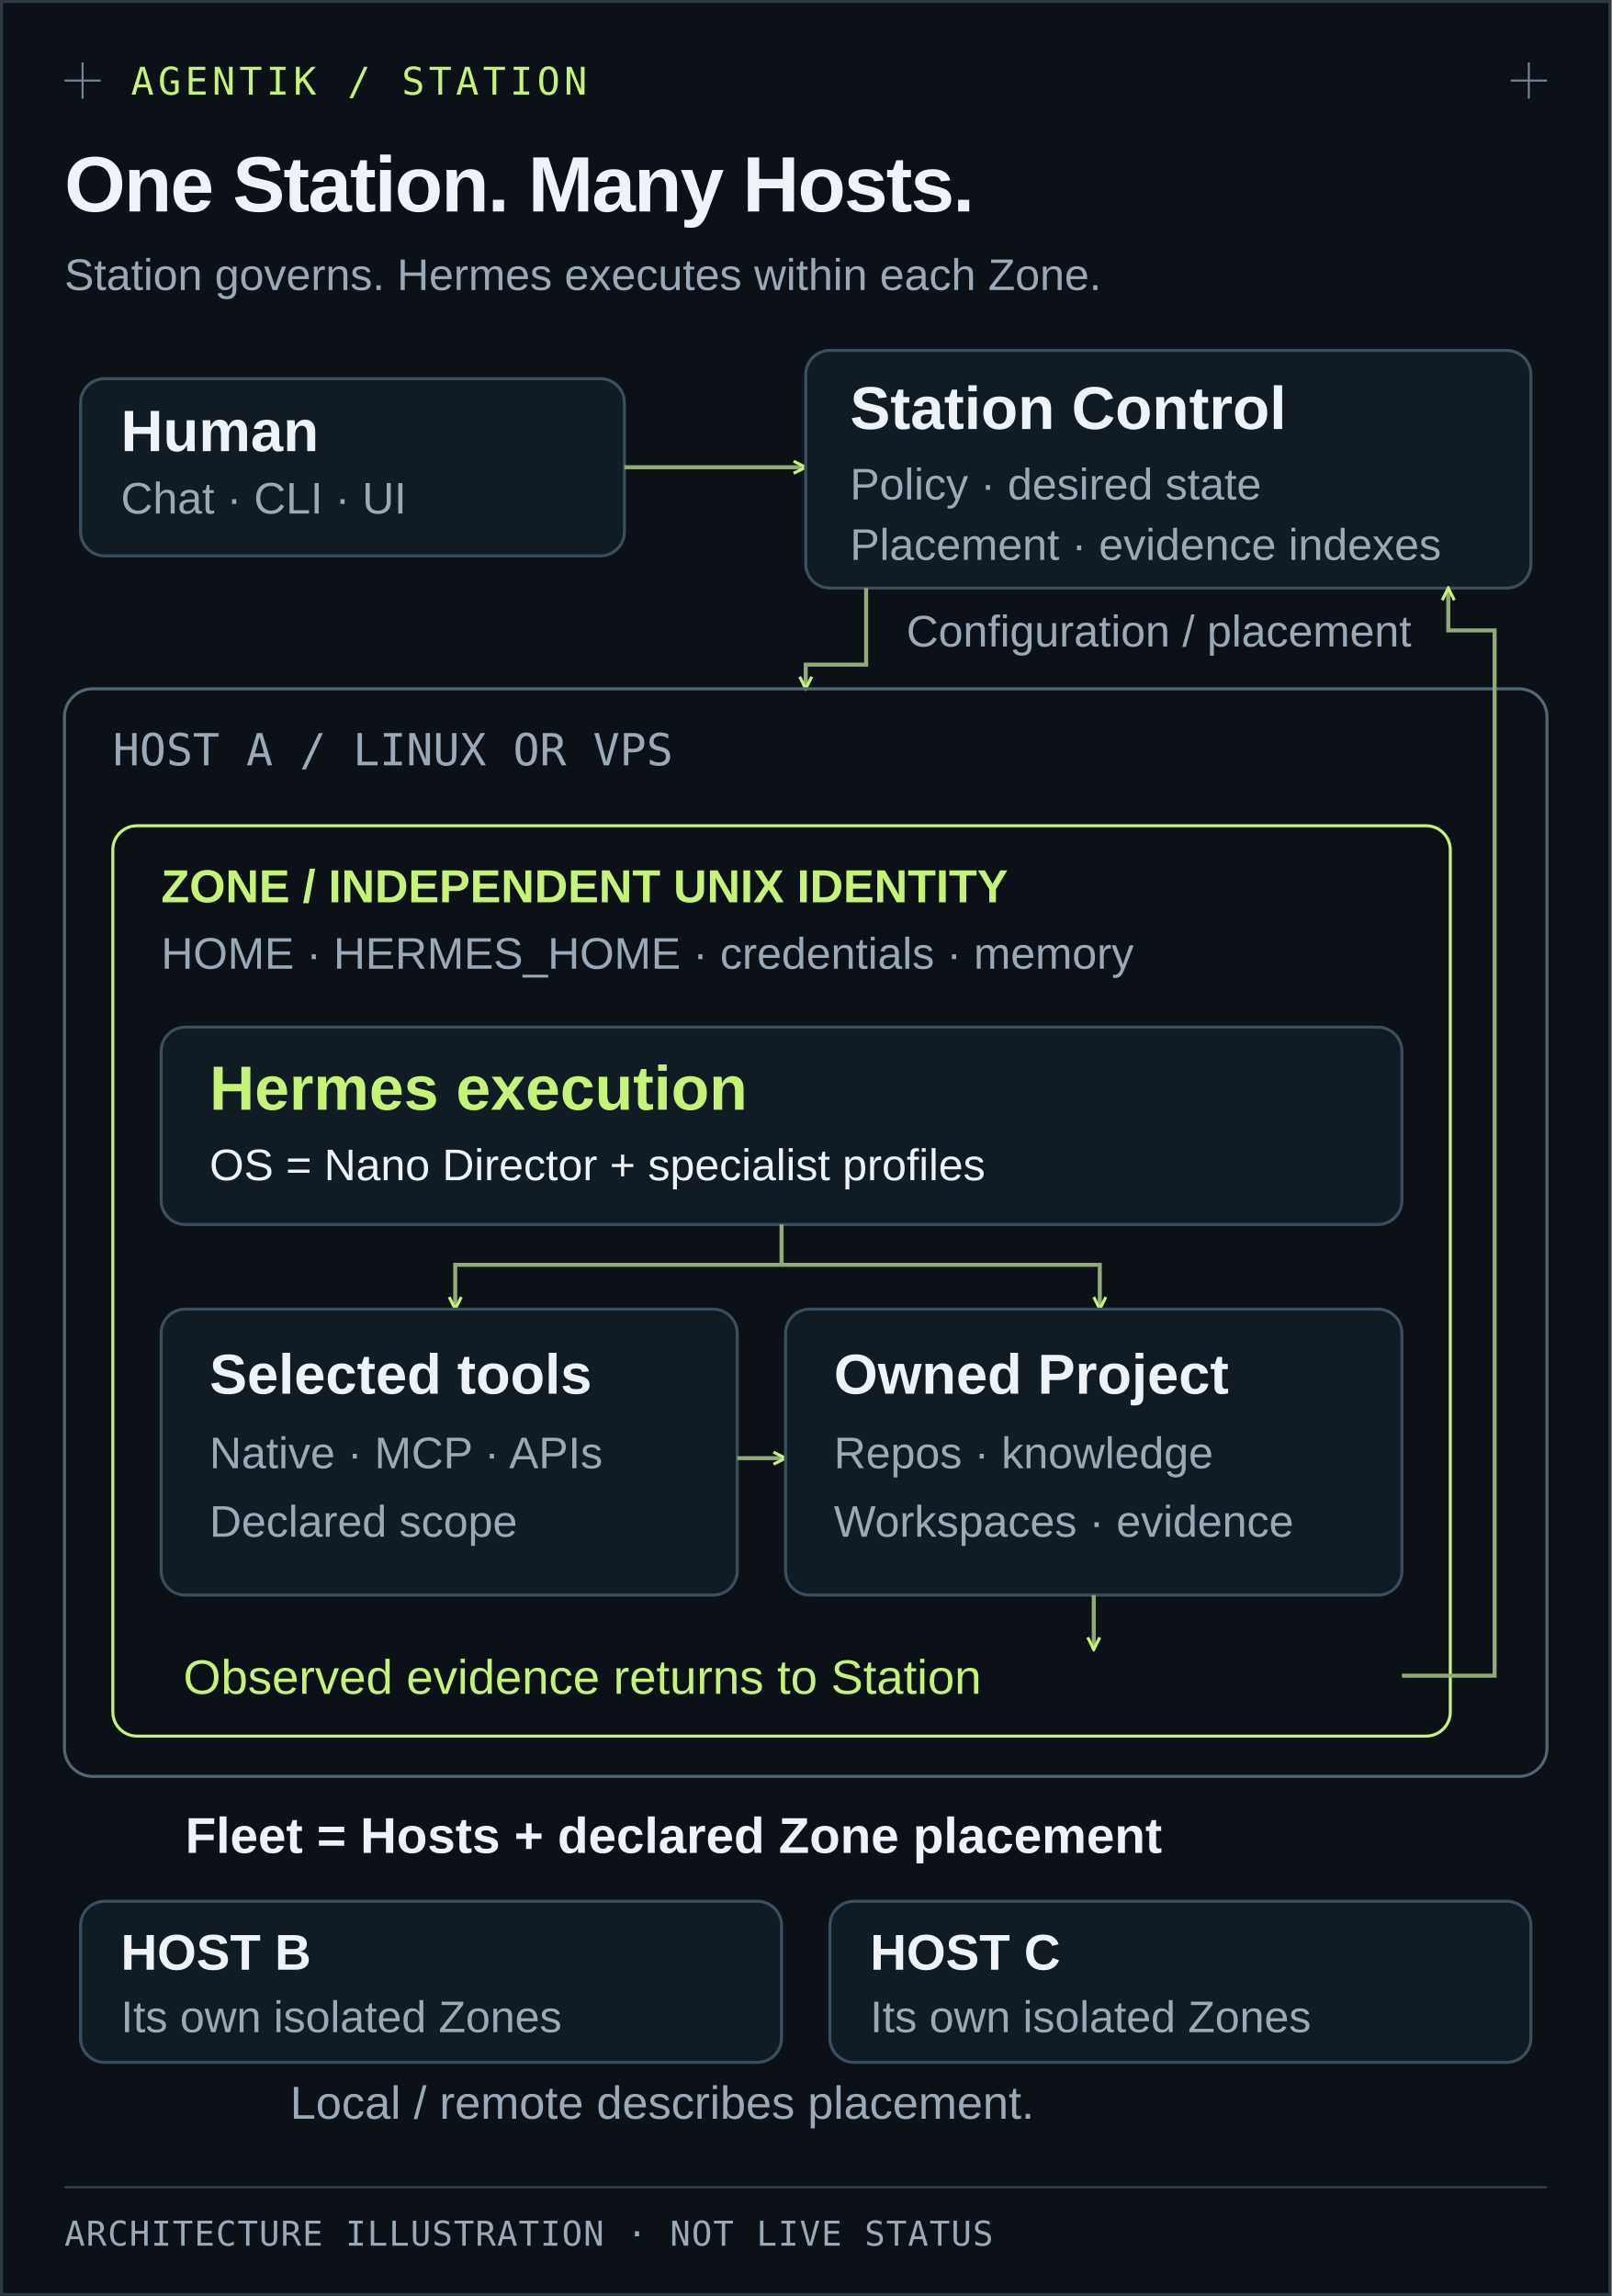
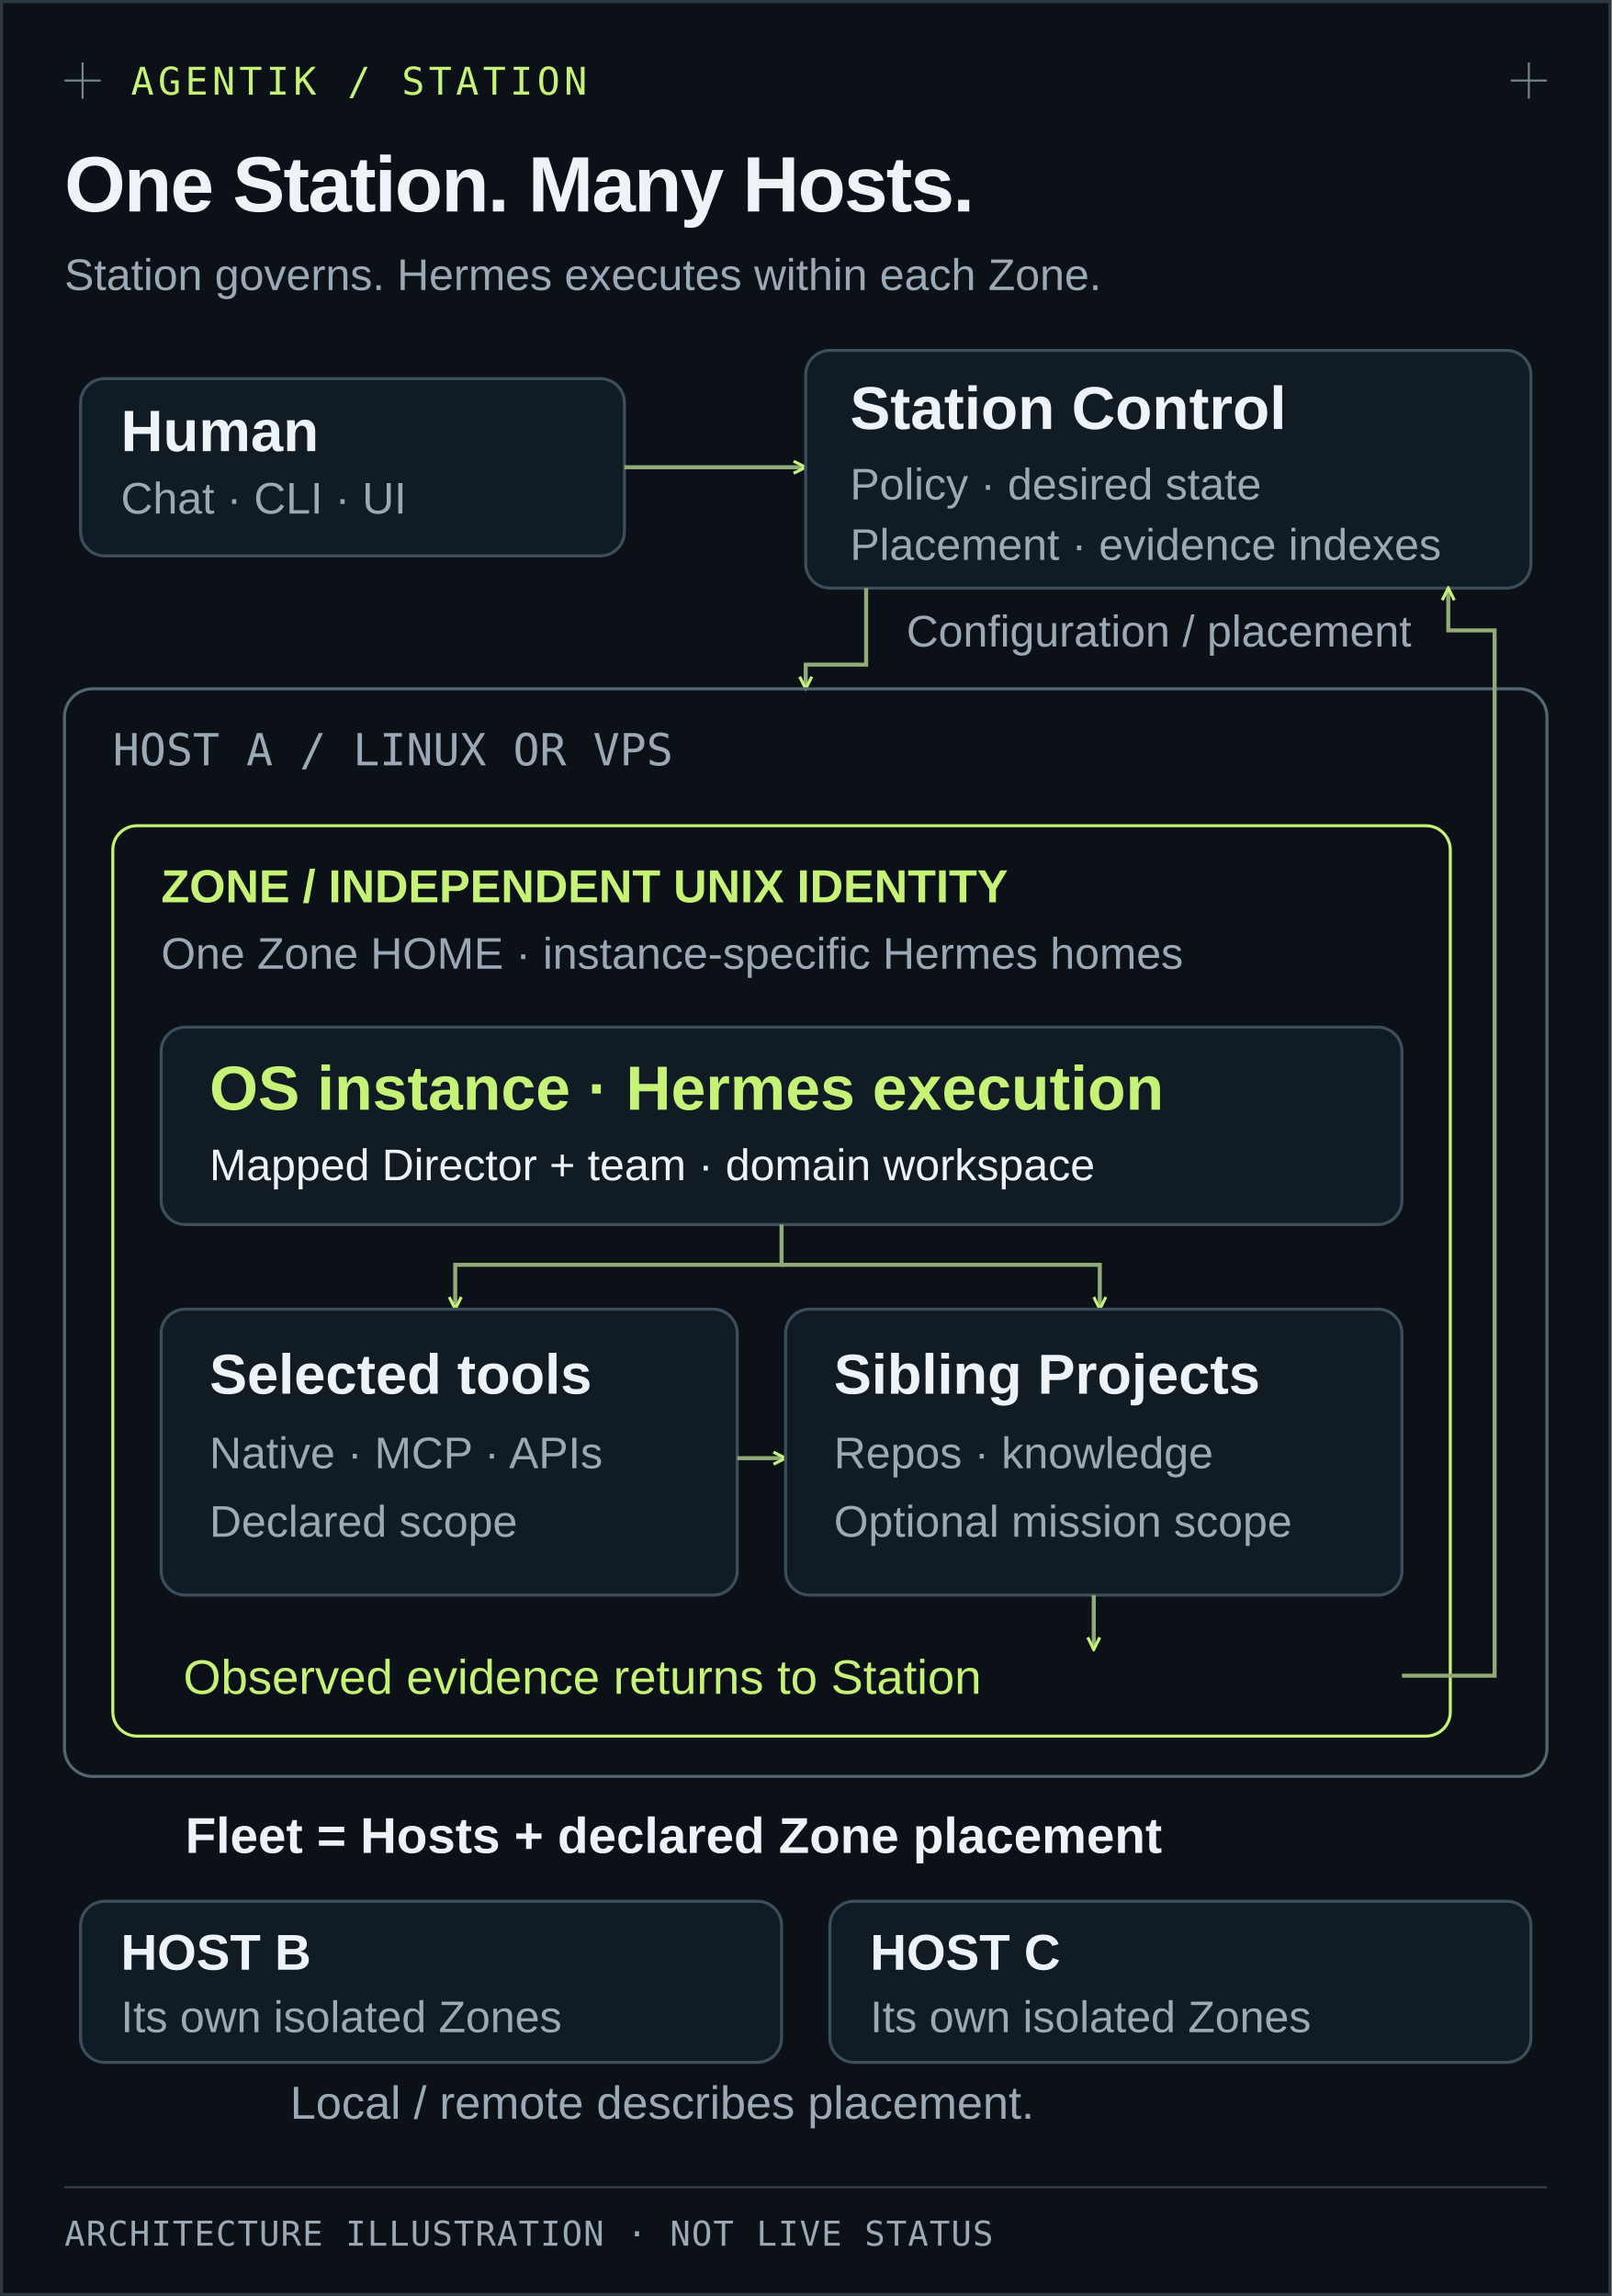
<svg xmlns="http://www.w3.org/2000/svg" width="800" height="1140" viewBox="0 0 800 1140" role="img" aria-labelledby="title description">
  <defs>
    <style>
      text { font-family: Arial, Helvetica, sans-serif; fill: #edf3f7; }
      .mono { font-family: Menlo, Consolas, 'DejaVu Sans Mono', monospace; }
      .muted { fill: #9aa9b5; }
      .lime { fill: #c5f277; }
      .card { fill: #101b23; stroke: #3c4e5c; stroke-width: 1.5; }
      .route { fill: none; stroke: #91aa77; stroke-width: 2; marker-end: url(#arrow); }
      @media (prefers-reduced-motion: reduce) { .motion { display: none; } }
    </style>
    <marker id="arrow" markerWidth="8" markerHeight="8" refX="7" refY="4" orient="auto" markerUnits="userSpaceOnUse">
      <path d="M1 1 7 4 1 7" fill="none" stroke="#c5f277" stroke-width="1.5" />
    </marker>
  </defs>
  <rect width="800" height="1140" fill="#0b1117" />
  <rect x=".75" y=".75" width="798.5" height="1138.5" fill="none" stroke="#2c3943" stroke-width="1.5" />
  <path d="M32 40h18m-9-9v18M750 40h18m-9-9v18" stroke="#748594" />
  <text x="65" y="47" class="mono lime" font-size="19" letter-spacing="2">AGENTIK / STATION</text>
  <text x="32" y="105" font-size="39" font-weight="700" letter-spacing="-.8">One Station. Many Hosts.</text>
  <text x="32" y="144" class="muted" font-size="22">Station governs. Hermes executes within each Zone.</text>
  <rect class="card" x="40" y="188" width="270" height="88" rx="12" />
  <text x="60" y="224" font-size="29" font-weight="700">Human</text>
  <text x="60" y="255" font-size="22" class="muted">Chat · CLI · UI</text>
  <path class="route" d="M310 232H400" />
  <rect class="card" x="400" y="174" width="360" height="118" rx="12" />
  <text x="422" y="213" font-size="30" font-weight="700">Station Control</text>
  <text x="422" y="248" font-size="22" class="muted">Policy · desired state</text>
  <text x="422" y="278" font-size="22" class="muted">Placement · evidence indexes</text>
  <path class="route" d="M430 292V330H400V342" />
  <text x="450" y="321" font-size="22" class="muted">Configuration / placement</text>
  <rect x="32" y="342" width="736" height="540" rx="14" fill="none" stroke="#526773" stroke-width="1.5" />
  <text x="56" y="380" font-size="22" class="mono muted">HOST A / LINUX OR VPS</text>
  <rect x="56" y="410" width="664" height="452" rx="12" fill="none" stroke="#c5f277" stroke-width="1.5" />
  <text x="80" y="448" font-size="23" class="lime" font-weight="700">ZONE / INDEPENDENT UNIX IDENTITY</text>
-   <text x="80" y="481" font-size="22" class="muted">HOME · HERMES_HOME · credentials · memory</text>
+   <text x="80" y="481" font-size="22" class="muted">One Zone HOME · instance-specific Hermes homes</text>
  <rect class="card" x="80" y="510" width="616" height="98" rx="12" />
-   <text x="104" y="551" font-size="31" class="lime" font-weight="700">Hermes execution</text>
-   <text x="104" y="586" font-size="22">OS = Nano Director + specialist profiles</text>
+   <text x="104" y="551" font-size="31" class="lime" font-weight="700">OS instance · Hermes execution</text>
+   <text x="104" y="586" font-size="22">Mapped Director + team · domain workspace</text>
  <path class="route" d="M388 608V628H226V650" />
  <path class="route" d="M388 628H546V650" />
  <rect class="card" x="80" y="650" width="286" height="142" rx="12" />
  <text x="104" y="692" font-size="28" font-weight="700">Selected tools</text>
  <text x="104" y="729" font-size="22" class="muted">Native · MCP · APIs</text>
  <text x="104" y="763" font-size="22" class="muted">Declared scope</text>
  <path class="route" d="M366 724H390" />
  <rect class="card" x="390" y="650" width="306" height="142" rx="12" />
-   <text x="414" y="692" font-size="28" font-weight="700">Owned Project</text>
+   <text x="414" y="692" font-size="28" font-weight="700">Sibling Projects</text>
  <text x="414" y="729" font-size="22" class="muted">Repos · knowledge</text>
-   <text x="414" y="763" font-size="22" class="muted">Workspaces · evidence</text>
+   <text x="414" y="763" font-size="22" class="muted">Optional mission scope</text>
  <path class="route" d="M543 792V819" />
  <text x="91" y="841" font-size="24" class="lime">Observed evidence returns to Station</text>
  <path class="route" d="M696 832H742V313H719V292" />
  <text x="92" y="920" font-size="25" font-weight="700">Fleet = Hosts + declared Zone placement</text>
  <rect class="card" x="40" y="944" width="348" height="80" rx="12" />
  <text x="60" y="978" font-size="25" font-weight="700">HOST B</text>
  <text x="60" y="1009" font-size="22" class="muted">Its own isolated Zones</text>
  <rect class="card" x="412" y="944" width="348" height="80" rx="12" />
  <text x="432" y="978" font-size="25" font-weight="700">HOST C</text>
  <text x="432" y="1009" font-size="22" class="muted">Its own isolated Zones</text>
  <text x="144" y="1052" font-size="23" class="muted">Local / remote describes placement.</text>
  <g class="motion">
    <circle r="4" fill="#c5f277" opacity="0">
      <animate attributeName="opacity" values="0;1;1;0" dur="4s" repeatCount="1" fill="freeze" />
      <animateMotion dur="4s" repeatCount="1" path="M310 232H400" />
    </circle>
  </g>
  <path d="M32 1086H768" stroke="#34434d" />
  <text x="32" y="1115" class="mono muted" font-size="17" letter-spacing=".5">ARCHITECTURE ILLUSTRATION · NOT LIVE STATUS</text>
</svg>
